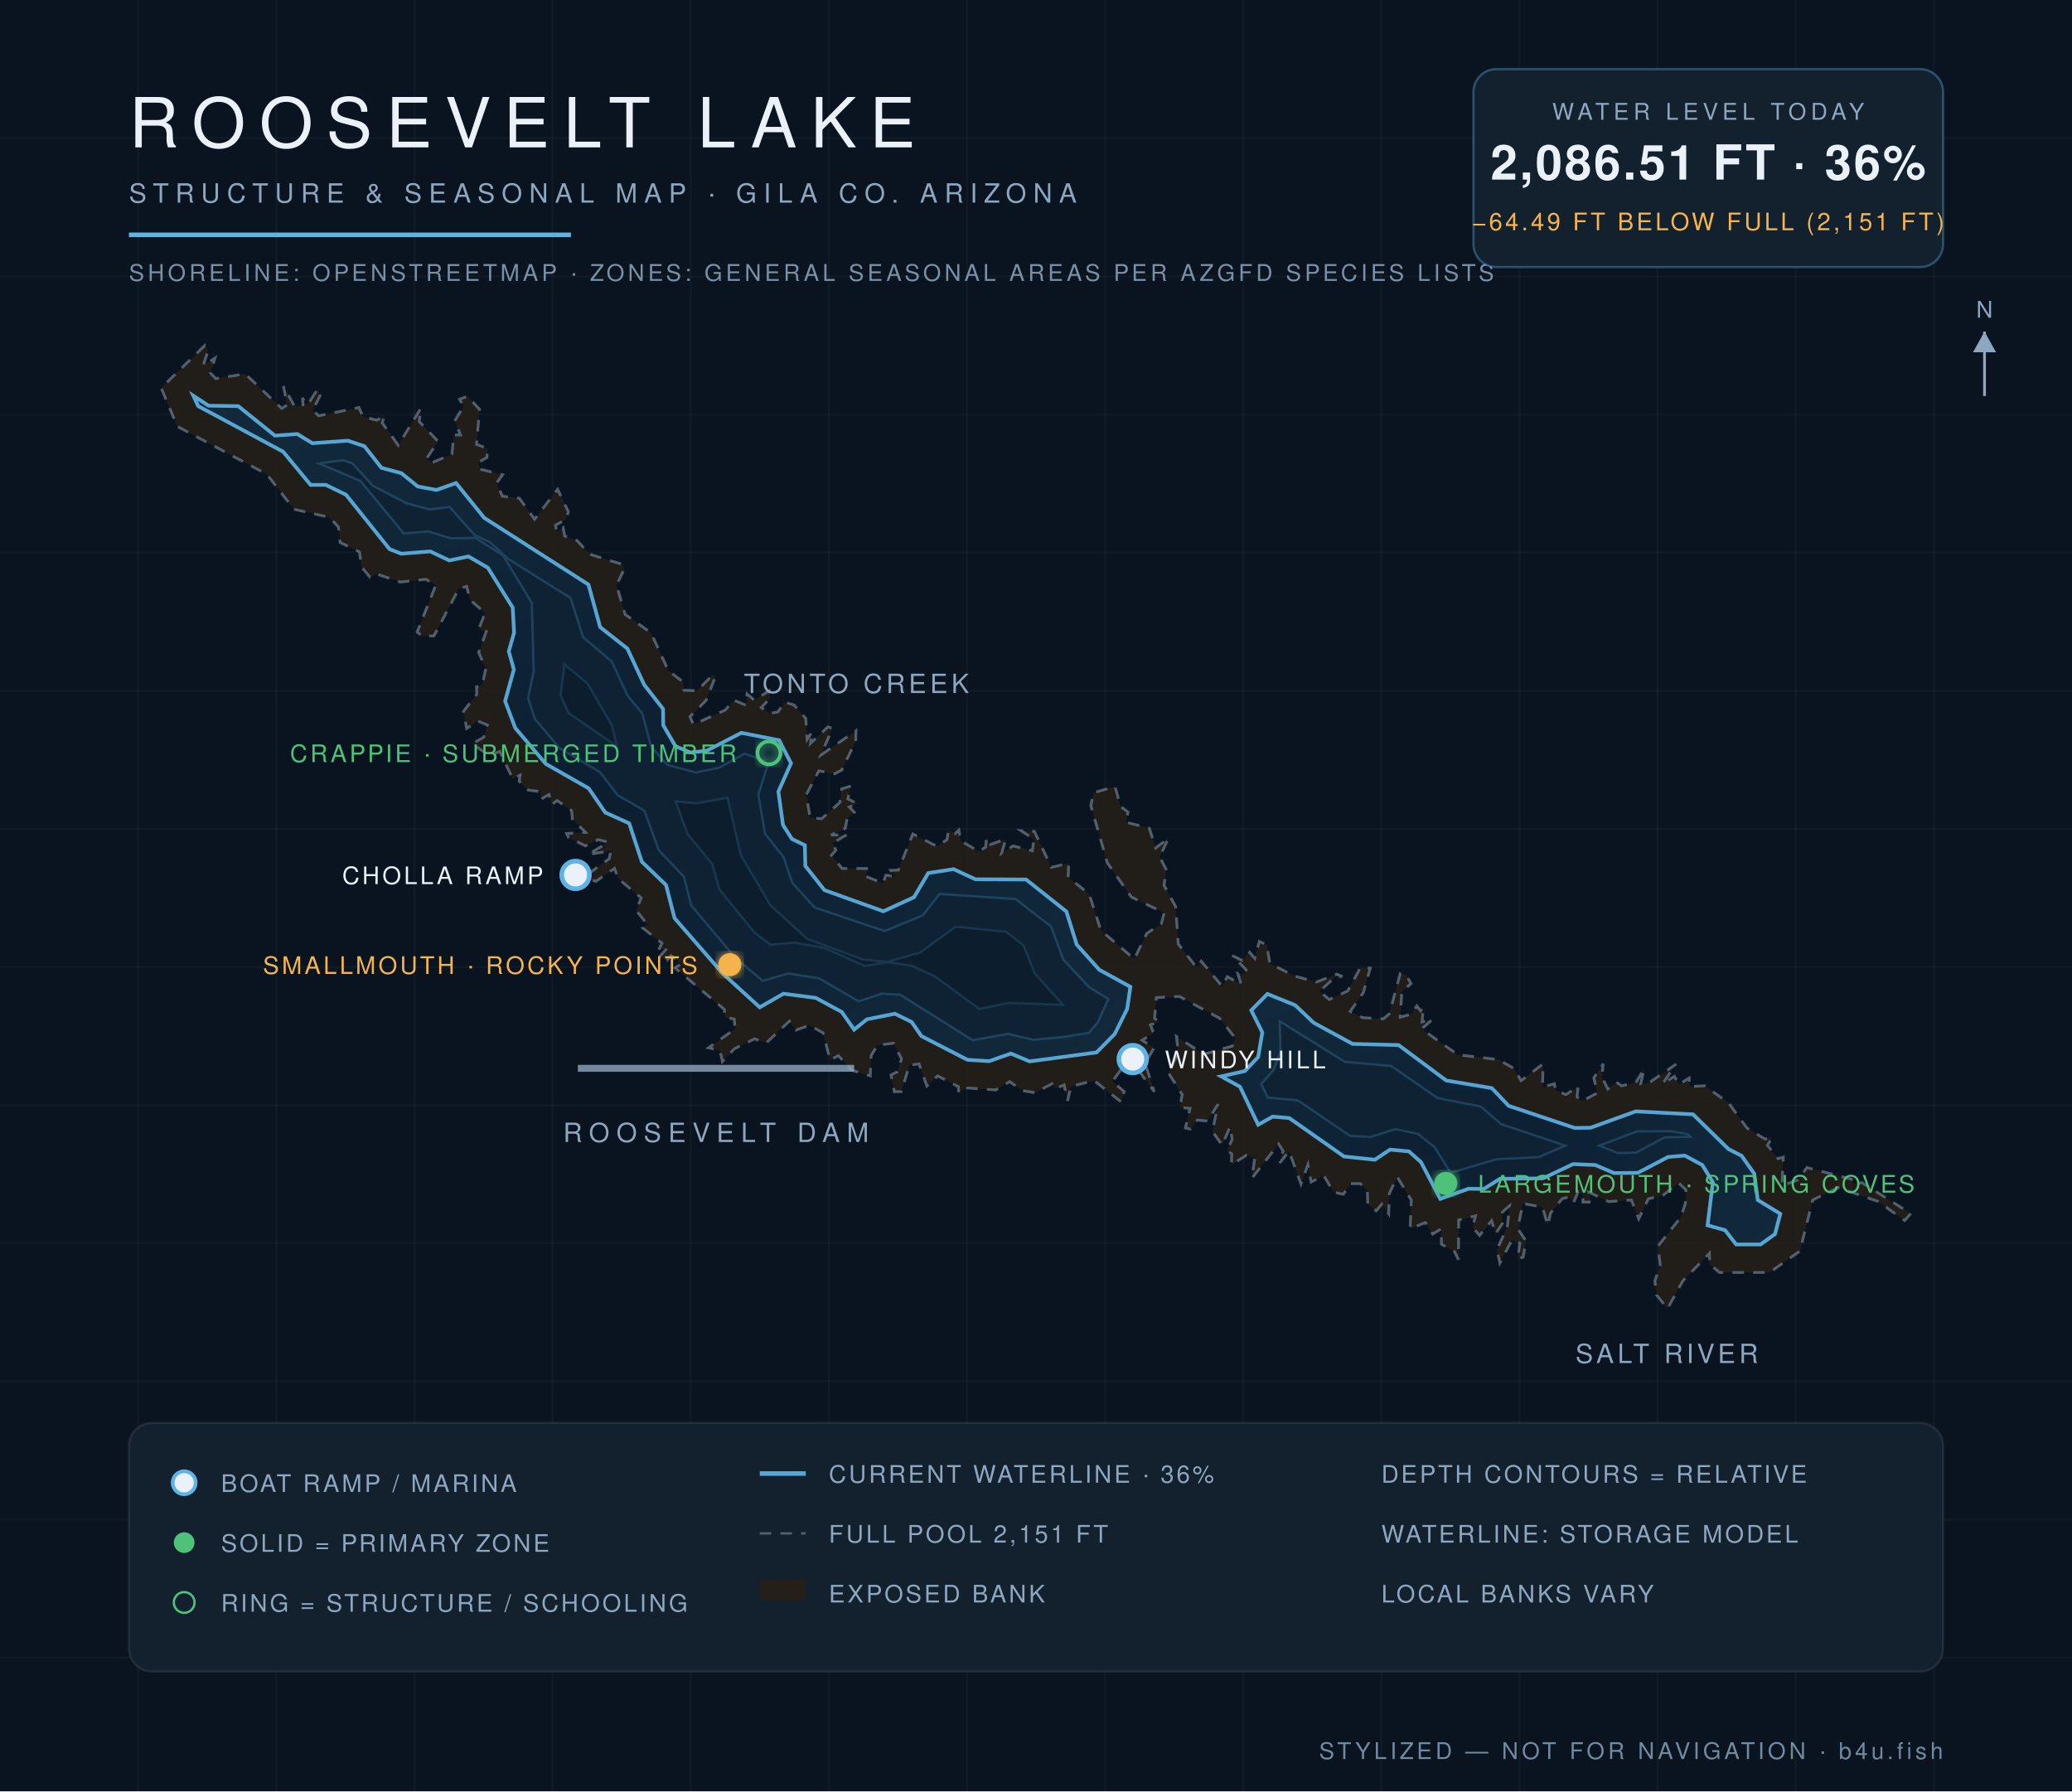
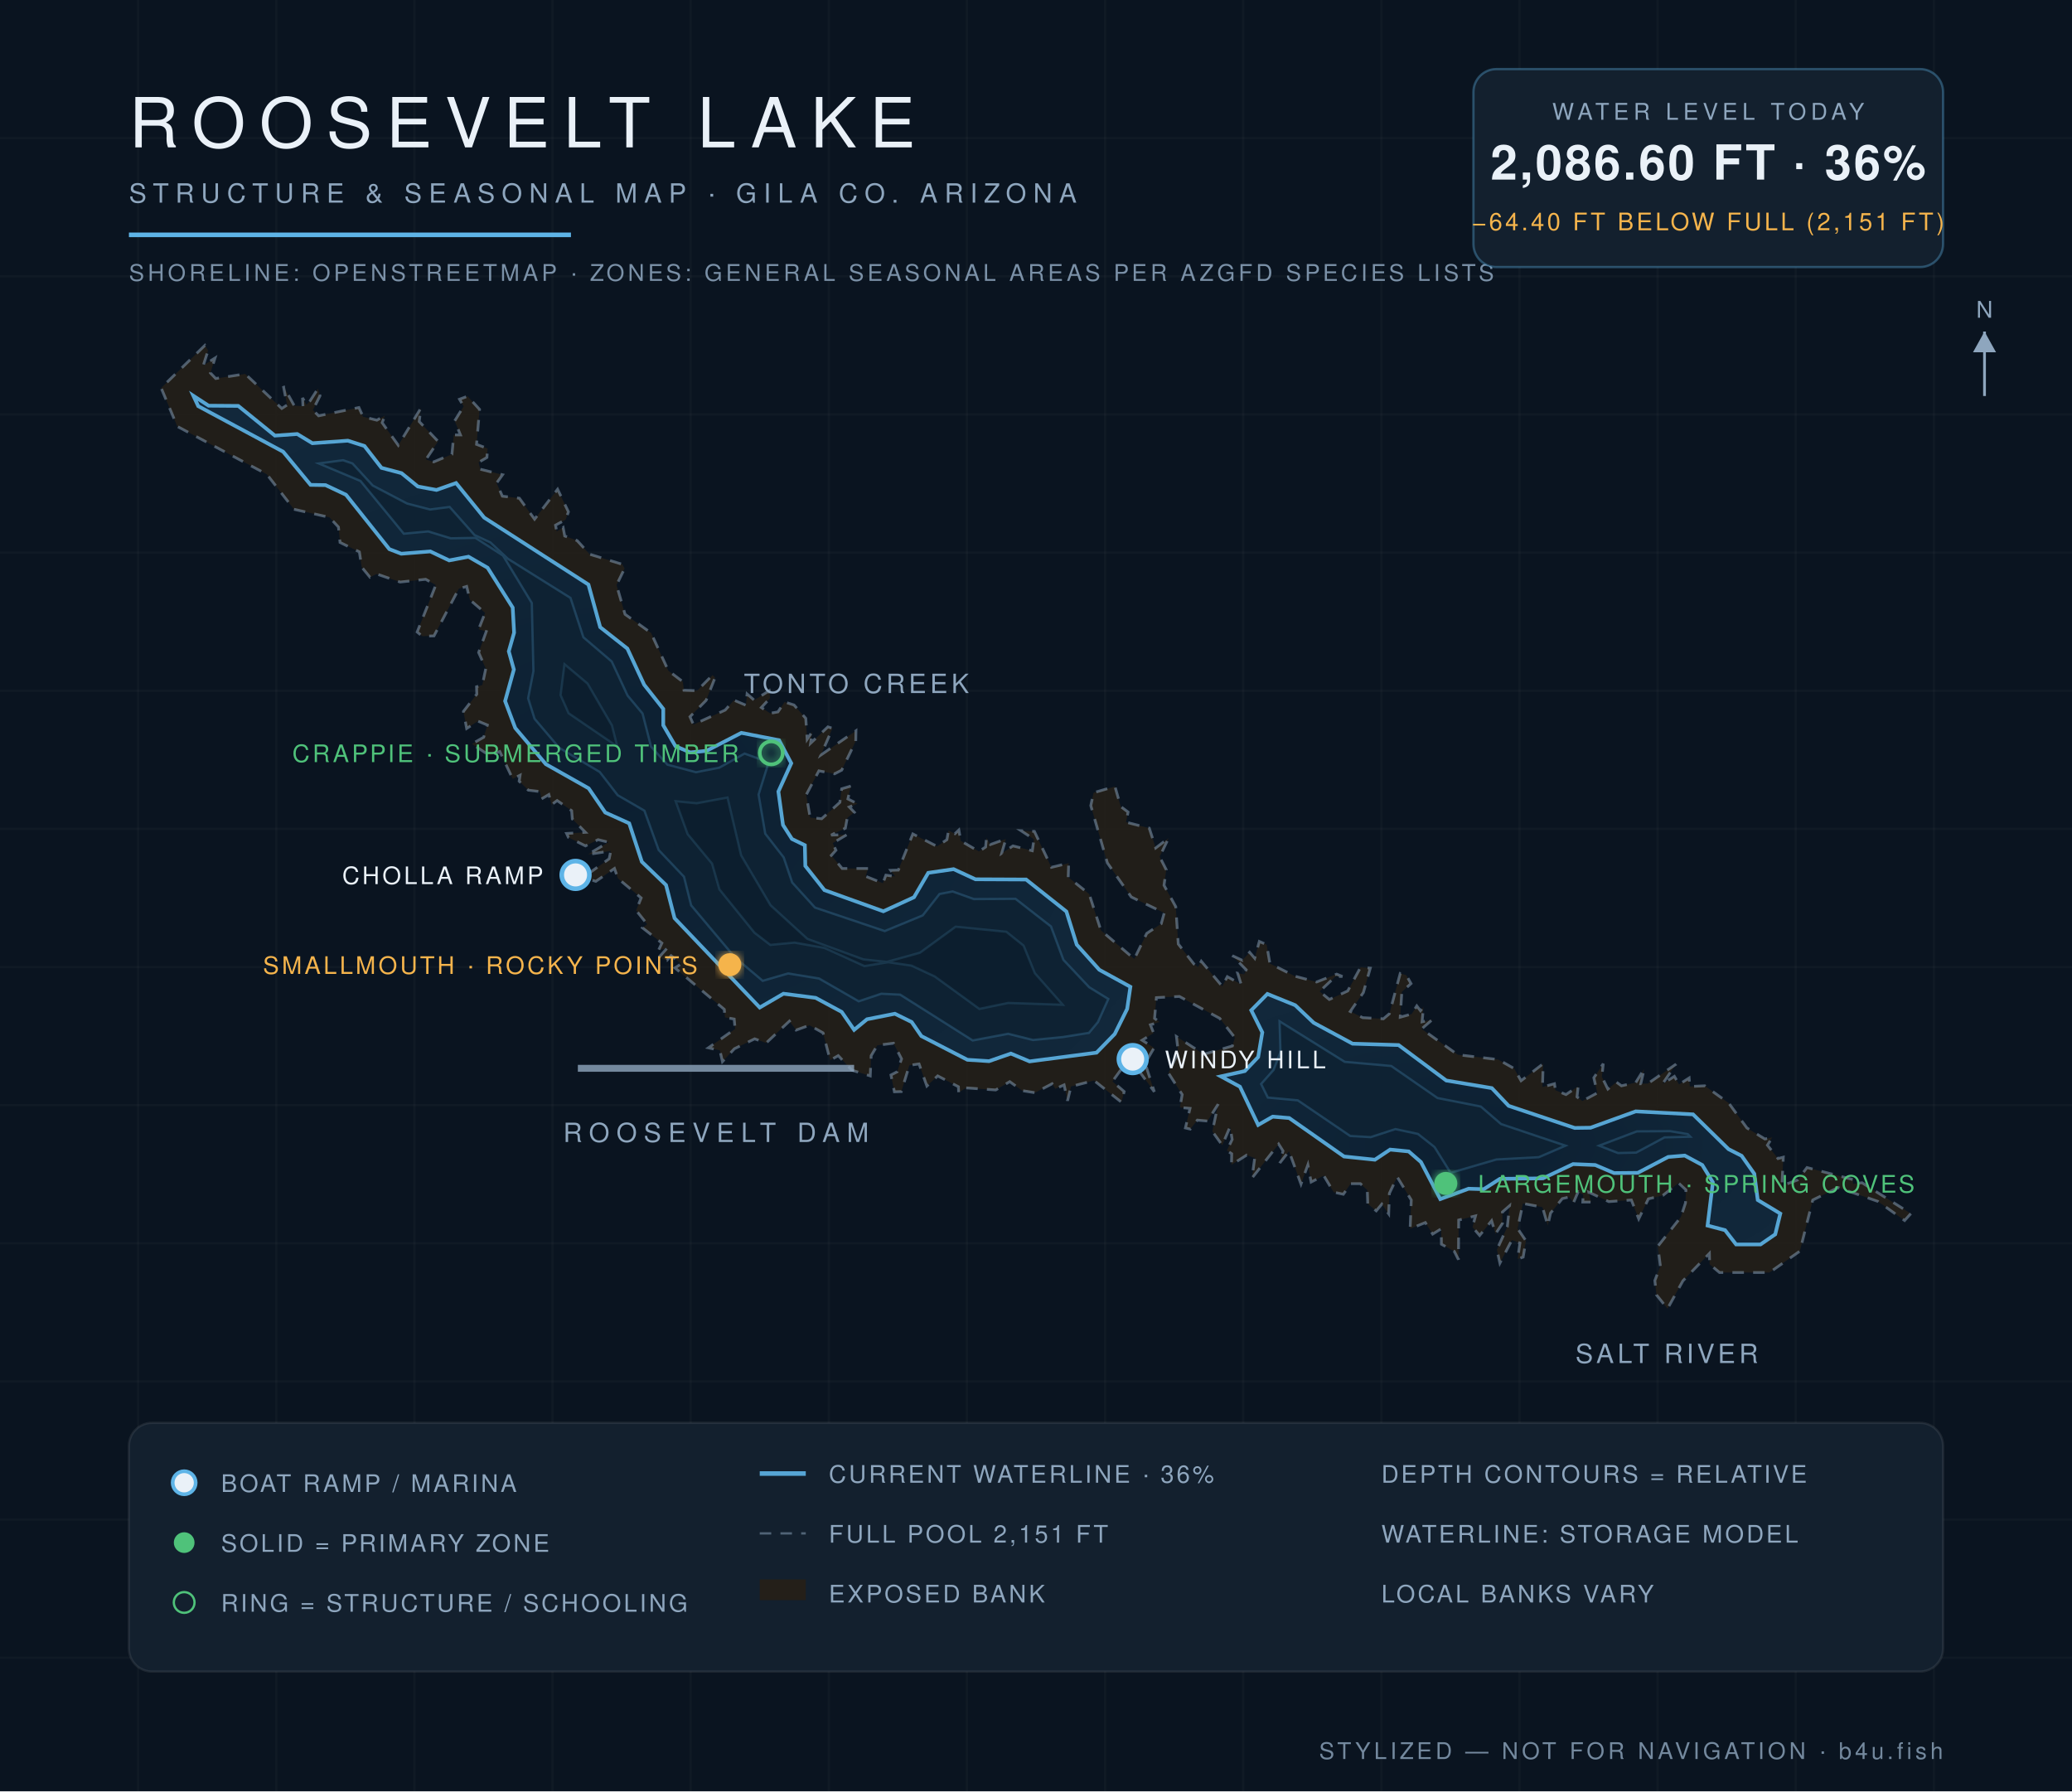
<svg xmlns="http://www.w3.org/2000/svg" viewBox="0 0 900 778" font-family="Helvetica,Arial,sans-serif">
  <defs>
    <radialGradient id="wg" cx="45%" cy="60%" r="80%">
      <stop offset="0%" stop-color="#0c1f31" />
      <stop offset="55%" stop-color="#102639" />
      <stop offset="100%" stop-color="#13293c" />
    </radialGradient>
    <filter id="glow">
      <feGaussianBlur stdDeviation="2.2" result="b" />
      <feMerge>
        <feMergeNode in="b" />
        <feMergeNode in="SourceGraphic" />
      </feMerge>
    </filter>
  </defs>
  <rect width="900" height="778" fill="#0a1420" />
  <g stroke="#ffffff" stroke-opacity="0.025">
    <line x1="60" y1="0" x2="60" y2="778" />
    <line x1="120" y1="0" x2="120" y2="778" />
    <line x1="180" y1="0" x2="180" y2="778" />
    <line x1="240" y1="0" x2="240" y2="778" />
    <line x1="300" y1="0" x2="300" y2="778" />
    <line x1="360" y1="0" x2="360" y2="778" />
    <line x1="420" y1="0" x2="420" y2="778" />
    <line x1="480" y1="0" x2="480" y2="778" />
    <line x1="540" y1="0" x2="540" y2="778" />
    <line x1="600" y1="0" x2="600" y2="778" />
    <line x1="660" y1="0" x2="660" y2="778" />
    <line x1="720" y1="0" x2="720" y2="778" />
    <line x1="780" y1="0" x2="780" y2="778" />
    <line x1="840" y1="0" x2="840" y2="778" />
    <line x1="0" y1="60" x2="900" y2="60" />
    <line x1="0" y1="120" x2="900" y2="120" />
    <line x1="0" y1="180" x2="900" y2="180" />
    <line x1="0" y1="240" x2="900" y2="240" />
    <line x1="0" y1="300" x2="900" y2="300" />
    <line x1="0" y1="360" x2="900" y2="360" />
    <line x1="0" y1="420" x2="900" y2="420" />
    <line x1="0" y1="480" x2="900" y2="480" />
    <line x1="0" y1="540" x2="900" y2="540" />
    <line x1="0" y1="600" x2="900" y2="600" />
    <line x1="0" y1="660" x2="900" y2="660" />
    <line x1="0" y1="720" x2="900" y2="720" />
  </g>
  <path d="M 134.7,174.1 L 138.1,168.8 L 139.0,171.9 L 135.9,178.1 L 138.4,180.6 L 155.9,177.0 L 157.7,181.0 L 163.7,182.5 L 167.2,180.5 L 166.0,183.6 L 173.0,193.4 L 182.8,177.3 L 182.1,183.1 L 190.3,191.7 L 185.0,199.6 L 188.4,200.6 L 196.3,197.3 L 197.1,188.9 L 200.0,188.9 L 197.5,182.8 L 201.4,176.5 L 199.6,173.4 L 203.1,172.1 L 208.3,177.8 L 207.0,193.0 L 211.8,194.8 L 211.5,198.7 L 207.9,200.8 L 208.6,203.8 L 218.3,206.2 L 215.7,209.8 L 218.2,215.5 L 225.6,216.4 L 232.2,225.5 L 242.2,212.5 L 246.9,222.3 L 245.7,225.7 L 241.3,228.1 L 241.8,230.8 L 244.6,229.1 L 245.3,232.8 L 250.7,234.8 L 256.1,240.7 L 270.3,245.1 L 271.3,246.9 L 267.8,254.1 L 271.5,266.8 L 282.8,274.9 L 290.3,291.3 L 296.6,296.1 L 297.1,299.8 L 302.8,300.0 L 309.5,293.2 L 310.6,294.3 L 306.7,304.2 L 299.7,311.3 L 301.2,314.7 L 315.0,308.4 L 318.8,304.1 L 324.0,306.3 L 324.5,301.4 L 327.6,304.1 L 334.1,300.0 L 334.5,303.2 L 330.7,307.3 L 334.5,309.8 L 337.9,309.2 L 340.8,304.9 L 344.9,306.2 L 350.0,312.0 L 350.6,321.1 L 352.8,317.8 L 352.1,322.8 L 359.6,315.7 L 361.6,316.3 L 356.6,327.9 L 371.8,317.4 L 371.7,321.9 L 365.6,334.5 L 362.5,336.1 L 355.7,334.8 L 350.2,345.2 L 351.9,355.1 L 356.9,355.6 L 364.8,348.5 L 365.6,342.6 L 369.6,341.4 L 368.3,347.0 L 372.5,349.1 L 368.9,350.5 L 371.1,352.8 L 368.0,355.3 L 367.2,359.7 L 361.0,362.7 L 367.9,362.5 L 361.7,366.2 L 363.1,369.3 L 361.1,371.5 L 365.8,377.2 L 377.1,377.2 L 376.0,380.6 L 383.5,383.6 L 384.8,380.1 L 388.8,380.7 L 386.9,378.0 L 390.2,377.9 L 396.5,362.2 L 407.0,367.6 L 411.3,364.7 L 412.0,360.7 L 414.8,362.1 L 416.5,360.5 L 417.3,365.2 L 425.2,369.8 L 428.1,367.9 L 428.5,363.9 L 430.2,366.8 L 436.9,364.4 L 435.1,370.6 L 440.0,367.4 L 448.4,369.5 L 449.1,364.5 L 443.5,360.8 L 449.3,361.1 L 456.7,376.7 L 464.2,374.9 L 464.0,381.0 L 473.1,388.3 L 478.2,404.1 L 492.7,416.5 L 498.1,405.4 L 504.4,401.2 L 505.7,396.5 L 491.4,389.6 L 481.0,374.8 L 473.8,349.9 L 475.0,344.3 L 484.3,341.6 L 486.8,350.3 L 490.0,352.7 L 489.1,357.1 L 499.2,359.7 L 502.0,368.3 L 507.6,364.0 L 503.7,372.1 L 506.6,377.8 L 505.6,384.5 L 510.7,393.8 L 511.8,410.0 L 518.6,418.7 L 520.4,420.1 L 521.8,417.5 L 530.9,428.4 L 533.1,424.2 L 539.1,427.5 L 537.6,422.7 L 540.4,423.2 L 541.3,421.2 L 535.3,415.1 L 539.6,417.1 L 542.8,413.6 L 545.0,416.2 L 547.0,408.9 L 550.2,410.3 L 551.6,418.5 L 562.5,424.0 L 571.9,426.5 L 580.6,423.1 L 583.1,424.1 L 580.1,424.1 L 573.2,430.6 L 577.4,434.1 L 585.4,430.4 L 591.0,420.1 L 595.2,420.5 L 592.2,431.1 L 586.5,439.3 L 591.9,442.0 L 600.9,442.5 L 603.5,440.3 L 608.2,422.8 L 610.8,423.5 L 612.9,427.2 L 608.9,430.8 L 608.2,441.8 L 613.2,440.4 L 615.4,436.9 L 617.0,439.0 L 618.3,437.3 L 617.7,443.8 L 622.2,442.8 L 617.5,446.9 L 633.2,458.1 L 650.8,460.2 L 657.7,464.1 L 660.7,469.4 L 670.3,462.0 L 670.0,472.1 L 675.2,470.7 L 675.6,473.5 L 680.2,475.4 L 685.5,471.8 L 685.0,476.4 L 687.3,478.2 L 693.8,474.7 L 692.3,468.1 L 696.4,462.0 L 695.8,467.7 L 698.4,473.0 L 702.1,470.0 L 704.3,471.6 L 710.5,470.2 L 714.2,464.2 L 712.7,470.7 L 715.8,470.6 L 728.0,462.2 L 722.1,470.8 L 727.3,467.5 L 729.3,471.0 L 733.7,468.2 L 734.0,471.9 L 740.5,471.6 L 750.9,479.1 L 758.8,489.9 L 766.6,494.7 L 769.8,494.0 L 767.7,497.4 L 772.3,503.2 L 774.6,502.6 L 774.0,515.0 L 780.8,512.5 L 784.9,507.1 L 804.8,512.3 L 804.9,514.2 L 808.8,513.7 L 830.0,527.1 L 827.3,530.1 L 815.7,521.8 L 798.4,515.8 L 787.4,521.2 L 781.8,543.4 L 768.6,552.7 L 746.9,552.7 L 742.6,549.1 L 742.5,544.4 L 731.0,556.3 L 724.3,568.4 L 719.5,562.4 L 718.8,556.2 L 721.2,549.9 L 720.1,541.3 L 730.1,528.6 L 732.1,522.5 L 732.3,516.8 L 729.1,513.8 L 722.3,519.2 L 716.0,520.7 L 711.8,529.4 L 708.6,521.2 L 698.8,521.9 L 690.1,517.8 L 691.1,522.1 L 687.5,522.1 L 687.7,518.9 L 685.5,517.6 L 683.5,522.3 L 681.6,519.9 L 678.6,520.6 L 673.5,526.9 L 672.3,532.3 L 670.0,524.3 L 661.5,522.7 L 659.2,533.6 L 662.8,538.9 L 661.6,546.0 L 659.2,546.8 L 660.2,539.9 L 656.7,538.6 L 651.5,548.6 L 650.2,542.8 L 654.7,532.9 L 655.7,523.7 L 652.6,526.4 L 652.6,531.4 L 649.6,535.9 L 647.9,530.2 L 642.7,536.6 L 639.6,533.0 L 640.9,528.1 L 633.6,529.9 L 633.5,547.1 L 631.7,543.5 L 626.1,540.4 L 626.0,533.7 L 622.3,536.0 L 619.1,531.0 L 612.5,533.7 L 613.0,521.2 L 606.9,511.2 L 603.5,518.3 L 603.2,527.2 L 600.2,523.0 L 597.8,525.9 L 594.1,522.9 L 593.9,516.9 L 590.9,514.1 L 586.7,514.1 L 583.5,518.7 L 579.3,517.8 L 575.0,510.6 L 569.5,513.4 L 568.1,505.9 L 565.1,514.3 L 559.9,500.0 L 555.9,505.1 L 557.3,499.9 L 555.4,496.9 L 543.8,511.7 L 545.0,503.0 L 541.5,501.7 L 534.9,505.9 L 535.0,501.1 L 532.9,499.7 L 535.2,494.9 L 534.3,489.4 L 530.9,497.4 L 526.6,491.4 L 529.1,479.6 L 524.5,486.9 L 520.1,486.5 L 517.0,490.4 L 514.9,489.9 L 516.9,481.4 L 512.5,481.0 L 513.5,475.4 L 507.5,466.0 L 511.8,457.1 L 511.0,450.2 L 522.9,457.9 L 535.3,454.3 L 536.4,450.7 L 529.8,442.3 L 512.3,432.8 L 502.3,433.3 L 501.5,442.3 L 503.7,443.9 L 499.7,445.1 L 501.1,448.7 L 496.1,451.8 L 501.3,455.1 L 497.4,461.8 L 501.4,474.2 L 490.6,459.5 L 483.2,469.7 L 488.3,474.1 L 487.1,478.7 L 475.2,469.3 L 465.2,471.9 L 463.7,478.1 L 462.2,471.2 L 458.4,472.9 L 457.0,470.7 L 449.6,474.6 L 444.0,473.7 L 438.6,469.8 L 432.5,473.4 L 419.6,472.5 L 416.4,474.5 L 416.3,472.0 L 407.3,467.3 L 402.6,471.7 L 399.2,462.1 L 395.0,462.7 L 391.5,474.1 L 388.5,474.2 L 387.0,466.9 L 389.7,465.5 L 391.6,459.9 L 388.1,453.1 L 381.1,454.0 L 378.4,458.5 L 378.0,467.3 L 370.0,464.8 L 364.1,458.5 L 360.6,460.5 L 357.5,448.6 L 351.6,445.3 L 345.8,447.4 L 342.9,443.5 L 332.8,453.0 L 327.8,451.2 L 319.0,455.5 L 313.8,461.1 L 312.7,456.2 L 307.7,455.1 L 319.3,446.9 L 318.9,442.6 L 314.9,441.9 L 314.6,438.4 L 293.2,420.4 L 295.9,418.6 L 291.5,415.1 L 289.7,417.1 L 286.1,415.9 L 289.7,411.9 L 286.1,412.6 L 287.5,409.6 L 279.1,403.0 L 281.1,401.4 L 276.3,395.4 L 278.5,390.0 L 268.4,381.5 L 266.9,377.2 L 258.8,382.8 L 250.1,380.0 L 255.0,379.9 L 264.6,373.0 L 265.3,369.6 L 255.4,371.1 L 264.3,365.8 L 259.8,364.7 L 254.3,367.4 L 246.9,363.7 L 246.1,362.0 L 254.3,361.5 L 248.6,355.7 L 248.3,352.1 L 242.0,347.7 L 239.6,349.5 L 238.4,345.1 L 235.2,347.0 L 234.5,343.8 L 229.5,343.2 L 225.5,339.3 L 225.9,336.7 L 222.7,338.3 L 217.1,326.4 L 212.7,328.2 L 205.0,323.1 L 210.1,320.2 L 211.7,314.9 L 207.6,313.2 L 202.7,316.4 L 201.3,309.0 L 207.1,301.5 L 207.0,298.3 L 209.5,297.5 L 211.0,290.4 L 207.9,283.4 L 211.2,274.3 L 207.9,273.3 L 210.7,266.2 L 204.1,260.5 L 202.7,254.7 L 199.3,255.7 L 188.5,276.2 L 183.4,276.3 L 181.2,274.5 L 189.3,254.1 L 184.9,251.6 L 173.8,252.8 L 163.6,249.3 L 160.7,250.7 L 157.1,246.3 L 156.1,239.7 L 147.7,235.6 L 147.0,228.9 L 143.1,224.7 L 127.7,221.2 L 115.9,206.0 L 77.0,185.2 L 70.0,168.5 L 89.0,150.0 L 90.4,152.2 L 88.3,158.7 L 93.4,155.5 L 91.4,162.0 L 93.7,164.4 L 106.5,162.4 L 122.4,177.4 L 124.7,175.9 L 123.1,167.7 L 127.8,176.2 L 131.6,176.4 L 131.4,172.8 L 133.1,175.8 L 134.7,174.1 Z" fill="#241f19" fill-opacity="0.9" stroke="#8ea6be" stroke-opacity="0.5" stroke-width="1.2" stroke-dasharray="5 4" />
-   <path d="M 84.0,171.9 L 90.6,176.2 L 103.5,176.4 L 119.4,189.2 L 129.1,188.5 L 135.7,192.5 L 151.1,191.4 L 158.3,193.8 L 165.7,203.2 L 174.3,205.5 L 181.5,211.3 L 189.6,212.8 L 198.1,209.8 L 210.3,224.9 L 255.6,253.9 L 260.7,272.4 L 272.5,281.7 L 279.8,297.4 L 288.0,307.9 L 288.1,315.0 L 293.4,324.1 L 299.8,326.8 L 306.9,326.1 L 322.0,318.3 L 338.4,321.5 L 343.6,331.5 L 338.1,343.8 L 340.1,358.3 L 344.0,364.4 L 349.6,367.1 L 349.8,376.1 L 358.1,386.6 L 383.7,395.8 L 397.0,389.7 L 403.2,379.2 L 414.2,377.5 L 423.7,381.9 L 445.7,382.0 L 463.2,395.9 L 467.7,410.3 L 477.5,421.2 L 491.0,428.6 L 489.6,438.2 L 484.2,449.1 L 476.3,457.1 L 447.2,461.0 L 439.1,457.6 L 429.6,460.9 L 420.2,460.3 L 400.2,450.0 L 396.0,443.9 L 388.7,440.3 L 376.6,442.7 L 371.0,447.2 L 365.6,439.5 L 354.3,433.4 L 340.3,431.6 L 330.0,437.5 L 314.1,423.0 L 293.0,398.8 L 289.3,384.4 L 278.8,374.3 L 273.3,357.6 L 262.9,352.9 L 255.7,342.4 L 237.1,331.8 L 223.8,316.2 L 219.4,304.5 L 223.2,290.8 L 221.0,282.9 L 223.3,274.8 L 222.7,263.9 L 211.9,246.6 L 203.5,241.7 L 195.1,243.4 L 186.9,239.5 L 174.3,240.5 L 169.2,238.5 L 150.3,214.9 L 141.5,210.6 L 134.9,210.6 L 123.0,196.2 L 86.1,176.4 L 84.0,171.9 Z" fill="url(#wg)" stroke="#5eb4e7" stroke-opacity="0.9" stroke-width="1.6" />
-   <path d="M 543.5,438.8 L 550.5,431.7 L 562.6,436.6 L 570.6,444.2 L 587.5,453.4 L 607.5,453.9 L 628.2,469.3 L 648.0,472.6 L 655.3,480.3 L 684.0,489.9 L 690.9,489.8 L 710.5,482.7 L 735.4,484.0 L 750.8,499.1 L 756.5,502.0 L 762.0,509.8 L 763.5,521.2 L 773.3,527.2 L 771.0,536.0 L 764.7,540.5 L 754.1,540.5 L 749.3,534.3 L 741.7,532.2 L 744.0,513.5 L 739.4,506.0 L 731.8,501.9 L 724.6,502.5 L 711.4,509.4 L 701.1,509.5 L 692.9,506.0 L 683.3,505.6 L 670.2,511.8 L 651.5,512.0 L 644.5,516.4 L 637.9,516.3 L 625.6,520.7 L 617.2,504.7 L 612.0,500.1 L 603.8,499.3 L 597.2,503.7 L 583.8,502.3 L 560.0,485.6 L 552.8,485.0 L 546.5,488.5 L 538.6,472.0 L 530.4,467.5 L 540.7,465.2 L 546.5,459.1 L 548.3,448.4 L 543.5,438.8 Z" fill="url(#wg)" stroke="#5eb4e7" stroke-opacity="0.9" stroke-width="1.6" />
-   <path d="M 547.8,470.8 L 553.2,464.7 L 556.2,456.9 L 555.9,443.6 L 584.1,461.2 L 604.3,463.0 L 624.4,476.9 L 643.2,480.6 L 652.0,488.2 L 679.9,497.6 L 668.3,502.6 L 650.0,503.5 L 630.1,509.4 L 623.1,498.2 L 615.9,492.5 L 606.1,490.4 L 595.4,493.8 L 586.5,493.4 L 563.7,477.9 L 550.7,476.7 L 547.8,470.8 Z" fill="#0e2233" stroke="#5eb4e7" stroke-opacity="0.22" stroke-width="1" />
-   <path d="M 694.7,497.6 L 711.0,491.4 L 725.4,491.3 L 733.1,492.6 L 734.2,493.7 L 723.0,494.0 L 710.7,500.6 L 702.8,500.8 L 694.7,497.6 Z" fill="#0e2233" stroke="#5eb4e7" stroke-opacity="0.22" stroke-width="1" />
-   <path d="M 138.6,201.3 L 149.0,199.9 L 153.1,201.3 L 161.9,211.0 L 176.8,218.7 L 186.8,221.3 L 195.3,220.2 L 206.1,232.4 L 213.0,235.6 L 220.6,242.7 L 247.8,259.7 L 253.3,276.8 L 265.7,287.3 L 272.6,302.1 L 279.0,309.9 L 282.8,324.3 L 289.9,332.2 L 302.3,335.5 L 312.5,333.4 L 323.4,327.3 L 332.0,330.4 L 333.3,332.6 L 329.4,345.1 L 332.3,362.1 L 340.4,372.4 L 344.1,383.4 L 353.9,394.2 L 384.3,404.4 L 400.8,397.6 L 408.1,388.3 L 441.1,390.5 L 456.5,402.4 L 461.9,416.9 L 473.1,428.8 L 481.4,433.9 L 476.9,443.9 L 472.9,448.6 L 461.8,450.4 L 448.7,451.6 L 437.9,449.0 L 422.5,451.8 L 391.0,432.0 L 382.8,431.6 L 373.0,434.9 L 355.8,424.9 L 342.3,422.8 L 331.3,426.0 L 319.2,415.8 L 300.2,393.2 L 297.1,380.8 L 286.1,369.2 L 279.9,352.1 L 268.3,345.4 L 260.5,335.3 L 242.9,324.8 L 232.3,312.2 L 229.4,303.3 L 231.8,291.5 L 231.0,261.9 L 218.6,241.3 L 206.5,233.6 L 195.8,233.8 L 186.0,230.8 L 175.4,231.7 L 156.6,208.9 L 138.6,201.3 Z" fill="#0e2233" stroke="#5eb4e7" stroke-opacity="0.22" stroke-width="1" />
-   <path d="M 245.2,288.6 L 255.2,296.9 L 265.8,315.1 L 268.0,324.2 L 247.0,309.7 L 243.5,301.9 L 245.2,288.6 Z" fill="#0c1e2e" stroke="#5eb4e7" stroke-opacity="0.15" stroke-width="1" />
-   <path d="M 293.5,348.1 L 302.6,348.9 L 316.0,346.5 L 321.8,371.5 L 334.7,393.3 L 350.6,407.8 L 375.0,416.8 L 385.2,417.8 L 399.6,413.8 L 415.1,402.5 L 437.0,404.7 L 444.6,410.7 L 449.4,422.7 L 461.6,436.4 L 437.9,435.6 L 425.4,438.2 L 406.0,424.0 L 395.9,419.4 L 385.8,417.9 L 375.5,419.5 L 358.1,411.7 L 345.1,409.4 L 334.6,410.3 L 327.8,405.1 L 312.5,386.3 L 309.3,375.1 L 298.7,362.3 L 293.5,348.1 Z" fill="#0c1e2e" stroke="#5eb4e7" stroke-opacity="0.15" stroke-width="1" />
+   <path d="M 84.0,171.9 L 90.6,176.2 L 103.5,176.3 L 119.4,189.2 L 129.1,188.5 L 135.7,192.5 L 151.1,191.4 L 158.3,193.7 L 165.7,203.2 L 174.4,205.5 L 181.5,211.3 L 189.6,212.8 L 198.1,209.8 L 210.3,224.8 L 255.6,253.9 L 260.7,272.4 L 272.5,281.7 L 279.8,297.4 L 288.1,307.9 L 288.1,315.0 L 293.4,324.1 L 299.8,326.8 L 306.9,326.1 L 322.0,318.3 L 338.4,321.5 L 343.7,331.5 L 338.1,343.8 L 340.1,358.3 L 344.0,364.4 L 349.6,367.1 L 349.8,376.1 L 358.1,386.6 L 383.7,395.8 L 397.0,389.7 L 403.2,379.1 L 414.2,377.5 L 423.7,381.9 L 445.7,382.0 L 463.2,395.9 L 467.7,410.3 L 477.5,421.2 L 491.0,428.6 L 489.6,438.2 L 484.2,449.1 L 476.3,457.2 L 447.2,461.0 L 439.1,457.6 L 429.6,460.9 L 420.2,460.3 L 400.2,450.0 L 396.0,443.9 L 388.7,440.3 L 376.6,442.7 L 371.0,447.3 L 365.6,439.5 L 354.3,433.4 L 340.3,431.6 L 330.0,437.6 L 293.0,398.8 L 289.3,384.4 L 278.8,374.3 L 273.3,357.6 L 262.9,352.9 L 255.7,342.4 L 237.1,331.9 L 223.8,316.2 L 219.4,304.5 L 223.2,290.8 L 221.0,282.9 L 223.3,274.8 L 222.7,263.9 L 211.8,246.6 L 203.5,241.8 L 195.1,243.4 L 186.9,239.5 L 174.3,240.5 L 169.1,238.5 L 150.3,214.9 L 141.4,210.7 L 134.9,210.6 L 123.0,196.2 L 86.1,176.4 L 84.0,171.9 Z" fill="url(#wg)" stroke="#5eb4e7" stroke-opacity="0.9" stroke-width="1.6" />
+   <path d="M 543.5,438.8 L 550.5,431.7 L 562.6,436.6 L 570.6,444.2 L 587.5,453.3 L 607.5,453.9 L 628.2,469.3 L 648.0,472.6 L 655.3,480.3 L 684.0,489.9 L 690.9,489.8 L 710.5,482.7 L 735.4,484.0 L 750.8,499.1 L 756.5,502.0 L 762.0,509.8 L 763.5,521.2 L 773.3,527.1 L 771.1,536.1 L 764.7,540.5 L 754.1,540.5 L 749.3,534.3 L 741.7,532.3 L 744.0,513.5 L 739.4,506.0 L 731.8,501.9 L 724.6,502.5 L 711.4,509.4 L 701.1,509.5 L 692.9,506.0 L 683.3,505.6 L 670.2,511.8 L 651.5,512.0 L 644.5,516.5 L 637.9,516.3 L 625.6,520.8 L 617.2,504.7 L 611.9,500.1 L 603.8,499.3 L 597.2,503.7 L 583.8,502.3 L 560.0,485.6 L 552.8,485.0 L 546.5,488.6 L 538.6,472.0 L 530.3,467.5 L 540.7,465.2 L 546.5,459.1 L 548.3,448.4 L 543.5,438.8 Z" fill="url(#wg)" stroke="#5eb4e7" stroke-opacity="0.9" stroke-width="1.6" />
+   <path d="M 547.8,470.8 L 553.2,464.7 L 556.2,456.9 L 555.8,443.6 L 584.1,461.2 L 604.3,463.0 L 624.4,476.9 L 643.2,480.6 L 652.0,488.2 L 680.0,497.6 L 668.4,502.6 L 650.0,503.6 L 630.1,509.4 L 623.1,498.2 L 615.9,492.5 L 606.1,490.4 L 595.4,493.9 L 586.5,493.4 L 563.7,477.9 L 550.7,476.7 L 547.8,470.8 Z" fill="#0e2233" stroke="#5eb4e7" stroke-opacity="0.22" stroke-width="1" />
+   <path d="M 694.6,497.6 L 711.0,491.4 L 725.4,491.3 L 733.1,492.6 L 734.2,493.7 L 723.0,494.0 L 710.7,500.6 L 702.8,500.8 L 694.6,497.6 Z" fill="#0e2233" stroke="#5eb4e7" stroke-opacity="0.22" stroke-width="1" />
+   <path d="M 138.5,201.3 L 149.0,199.9 L 153.1,201.3 L 161.9,210.9 L 176.8,218.7 L 186.8,221.3 L 195.3,220.2 L 206.1,232.4 L 213.0,235.6 L 220.6,242.7 L 247.8,259.7 L 253.4,276.8 L 265.7,287.3 L 272.6,302.1 L 279.1,309.9 L 282.8,324.3 L 289.9,332.1 L 302.3,335.4 L 312.5,333.4 L 323.4,327.3 L 332.0,330.4 L 333.4,332.6 L 329.5,345.1 L 332.4,362.1 L 340.4,372.4 L 344.1,383.3 L 354.0,394.2 L 384.3,404.4 L 400.8,397.6 L 408.1,388.3 L 413.8,387.2 L 423.0,390.5 L 441.1,390.4 L 456.5,402.4 L 461.9,416.9 L 473.1,428.8 L 481.4,433.9 L 476.9,443.9 L 473.0,448.6 L 461.8,450.4 L 448.7,451.7 L 437.9,449.0 L 422.5,451.9 L 391.0,432.0 L 382.8,431.6 L 373.0,434.9 L 355.8,425.0 L 342.3,422.8 L 331.3,426.0 L 319.2,415.8 L 300.2,393.2 L 297.1,380.8 L 286.1,369.2 L 279.9,352.1 L 268.3,345.4 L 260.5,335.3 L 242.9,324.8 L 232.2,312.2 L 229.4,303.3 L 231.7,291.5 L 231.0,261.9 L 218.5,241.3 L 206.5,233.6 L 195.8,233.8 L 186.0,230.8 L 175.4,231.8 L 156.6,208.9 L 138.5,201.3 Z" fill="#0e2233" stroke="#5eb4e7" stroke-opacity="0.22" stroke-width="1" />
+   <path d="M 245.2,288.5 L 255.2,296.9 L 265.8,315.1 L 268.1,324.2 L 247.0,309.8 L 243.5,301.9 L 245.2,288.5 Z" fill="#0c1e2e" stroke="#5eb4e7" stroke-opacity="0.15" stroke-width="1" />
+   <path d="M 293.5,348.0 L 302.6,348.9 L 316.0,346.4 L 321.9,371.5 L 334.7,393.2 L 350.7,407.8 L 375.0,416.7 L 385.2,417.8 L 399.6,413.8 L 415.1,402.5 L 437.1,404.7 L 444.6,410.7 L 449.5,422.7 L 461.6,436.4 L 437.9,435.6 L 425.4,438.2 L 406.0,424.1 L 395.9,419.4 L 385.8,417.9 L 375.5,419.6 L 358.1,411.7 L 345.1,409.4 L 334.6,410.4 L 327.7,405.1 L 312.5,386.3 L 309.3,375.1 L 298.7,362.3 L 293.5,348.0 Z" fill="#0c1e2e" stroke="#5eb4e7" stroke-opacity="0.15" stroke-width="1" />
  <text x="724" y="592" fill="#8ea6be" font-size="11.5" letter-spacing="1.6" text-anchor="middle">SALT RIVER</text>
  <text x="372" y="301" fill="#8ea6be" font-size="11.5" letter-spacing="1.6" text-anchor="middle">TONTO CREEK</text>
  <line x1="251" y1="464" x2="371" y2="464" stroke="#8ea6be" stroke-width="3" stroke-opacity="0.8" />
  <text x="311" y="496" fill="#8ea6be" font-size="11.5" letter-spacing="3" text-anchor="middle">ROOSEVELT DAM</text>
  <circle cx="492" cy="460" r="6" fill="#eaf1f8" stroke="#5eb4e7" stroke-width="2" />
  <text x="506" y="464" fill="#eaf1f8" font-size="10.5" letter-spacing="1.2" text-anchor="start">WINDY HILL</text>
  <circle cx="250" cy="380" r="6" fill="#eaf1f8" stroke="#5eb4e7" stroke-width="2" />
  <text x="236" y="384" fill="#eaf1f8" font-size="10.5" letter-spacing="1.2" text-anchor="end">CHOLLA RAMP</text>
  <circle cx="628" cy="514" r="5" fill="#4fc27a" filter="url(#glow)" />
  <text x="642" y="518" fill="#4fc27a" font-size="10.5" letter-spacing="1.2" text-anchor="start">LARGEMOUTH · SPRING COVES</text>
-   <circle cx="334" cy="327" r="5" fill="none" stroke="#4fc27a" stroke-width="1.6" filter="url(#glow)" />
-   <text x="320" y="331" fill="#4fc27a" font-size="10.5" letter-spacing="1.2" text-anchor="end">CRAPPIE · SUBMERGED TIMBER</text>
+   <circle cx="335" cy="327" r="5" fill="none" stroke="#4fc27a" stroke-width="1.6" filter="url(#glow)" />
+   <text x="321" y="331" fill="#4fc27a" font-size="10.5" letter-spacing="1.2" text-anchor="end">CRAPPIE · SUBMERGED TIMBER</text>
  <circle cx="317" cy="419" r="5" fill="#f5b44c" filter="url(#glow)" />
  <text x="303" y="423" fill="#f5b44c" font-size="10.5" letter-spacing="1.2" text-anchor="end">SMALLMOUTH · ROCKY POINTS</text>
  <text x="56" y="64" fill="#eaf1f8" font-size="30" letter-spacing="6" font-weight="300">ROOSEVELT LAKE</text>
  <text x="56" y="88" fill="#8ea6be" font-size="11.5" letter-spacing="3">STRUCTURE &amp; SEASONAL MAP · GILA CO. ARIZONA</text>
  <line x1="56" y1="102" x2="248" y2="102" stroke="#5eb4e7" stroke-width="2" />
  <text x="56" y="122" fill="#8ea6be" font-size="10" letter-spacing="1.5" opacity="0.85">SHORELINE: OPENSTREETMAP · ZONES: GENERAL SEASONAL AREAS PER AZGFD SPECIES LISTS</text>
  <g>
    <rect x="640" y="30" width="204" height="86" rx="10" fill="#13202e" stroke="#5eb4e7" stroke-opacity="0.35" />
    <text x="742" y="52" fill="#8ea6be" font-size="10" letter-spacing="2" text-anchor="middle">WATER LEVEL TODAY</text>
-     <text x="742" y="78" fill="#eaf1f8" font-size="21" letter-spacing="1" text-anchor="middle" font-weight="600">2,086.51 FT · 36%</text>
-     <text x="742" y="100" fill="#f5b44c" font-size="10.5" letter-spacing="1.2" text-anchor="middle">−64.49 FT BELOW FULL (2,151 FT)</text>
+     <text x="742" y="78" fill="#eaf1f8" font-size="21" letter-spacing="1" text-anchor="middle" font-weight="600">2,086.60 FT · 36%</text>
+     <text x="742" y="100" fill="#f5b44c" font-size="10.5" letter-spacing="1.2" text-anchor="middle">−64.40 FT BELOW FULL (2,151 FT)</text>
  </g>
  <g font-size="10.5" letter-spacing="1.1">
    <rect x="56" y="618" width="788" height="108" rx="10" fill="#13202e" stroke="#ffffff" stroke-opacity="0.08" />
    <circle cx="80" cy="644" r="5" fill="#eaf1f8" stroke="#5eb4e7" stroke-width="1.6" />
    <text x="96" y="648" fill="#8ea6be">BOAT RAMP / MARINA</text>
    <circle cx="80" cy="670" r="4.5" fill="#4fc27a" />
    <text x="96" y="674" fill="#8ea6be">SOLID = PRIMARY ZONE</text>
    <circle cx="80" cy="696" r="4.5" fill="none" stroke="#4fc27a" />
    <text x="96" y="700" fill="#8ea6be">RING = STRUCTURE / SCHOOLING</text>
    <line x1="330" y1="640" x2="350" y2="640" stroke="#5eb4e7" stroke-opacity="0.9" stroke-width="2" />
    <text x="360" y="644" fill="#8ea6be">CURRENT WATERLINE · 36%</text>
    <line x1="330" y1="666" x2="350" y2="666" stroke="#8ea6be" stroke-opacity="0.5" stroke-dasharray="5 4" />
    <text x="360" y="670" fill="#8ea6be">FULL POOL 2,151 FT</text>
    <rect x="330" y="686" width="20" height="9" fill="#241f19" />
    <text x="360" y="696" fill="#8ea6be">EXPOSED BANK</text>
    <text x="600" y="644" fill="#8ea6be">DEPTH CONTOURS = RELATIVE</text>
    <text x="600" y="670" fill="#8ea6be">WATERLINE: STORAGE MODEL</text>
    <text x="600" y="696" fill="#8ea6be">LOCAL BANKS VARY</text>
  </g>
  <text x="844" y="764" fill="#8ea6be" font-size="10" letter-spacing="1.5" text-anchor="end" opacity="0.8">STYLIZED — NOT FOR NAVIGATION · b4u.fish</text>
  <g transform="translate(862,158)" stroke="#8ea6be" fill="#8ea6be">
    <line x1="0" y1="14" x2="0" y2="-14" stroke-width="1.2" />
    <path d="M 0,-14 l 5,9 h -10 z" stroke="none" />
    <text x="0" y="-20" font-size="10" text-anchor="middle" stroke="none">N</text>
  </g>
</svg>
